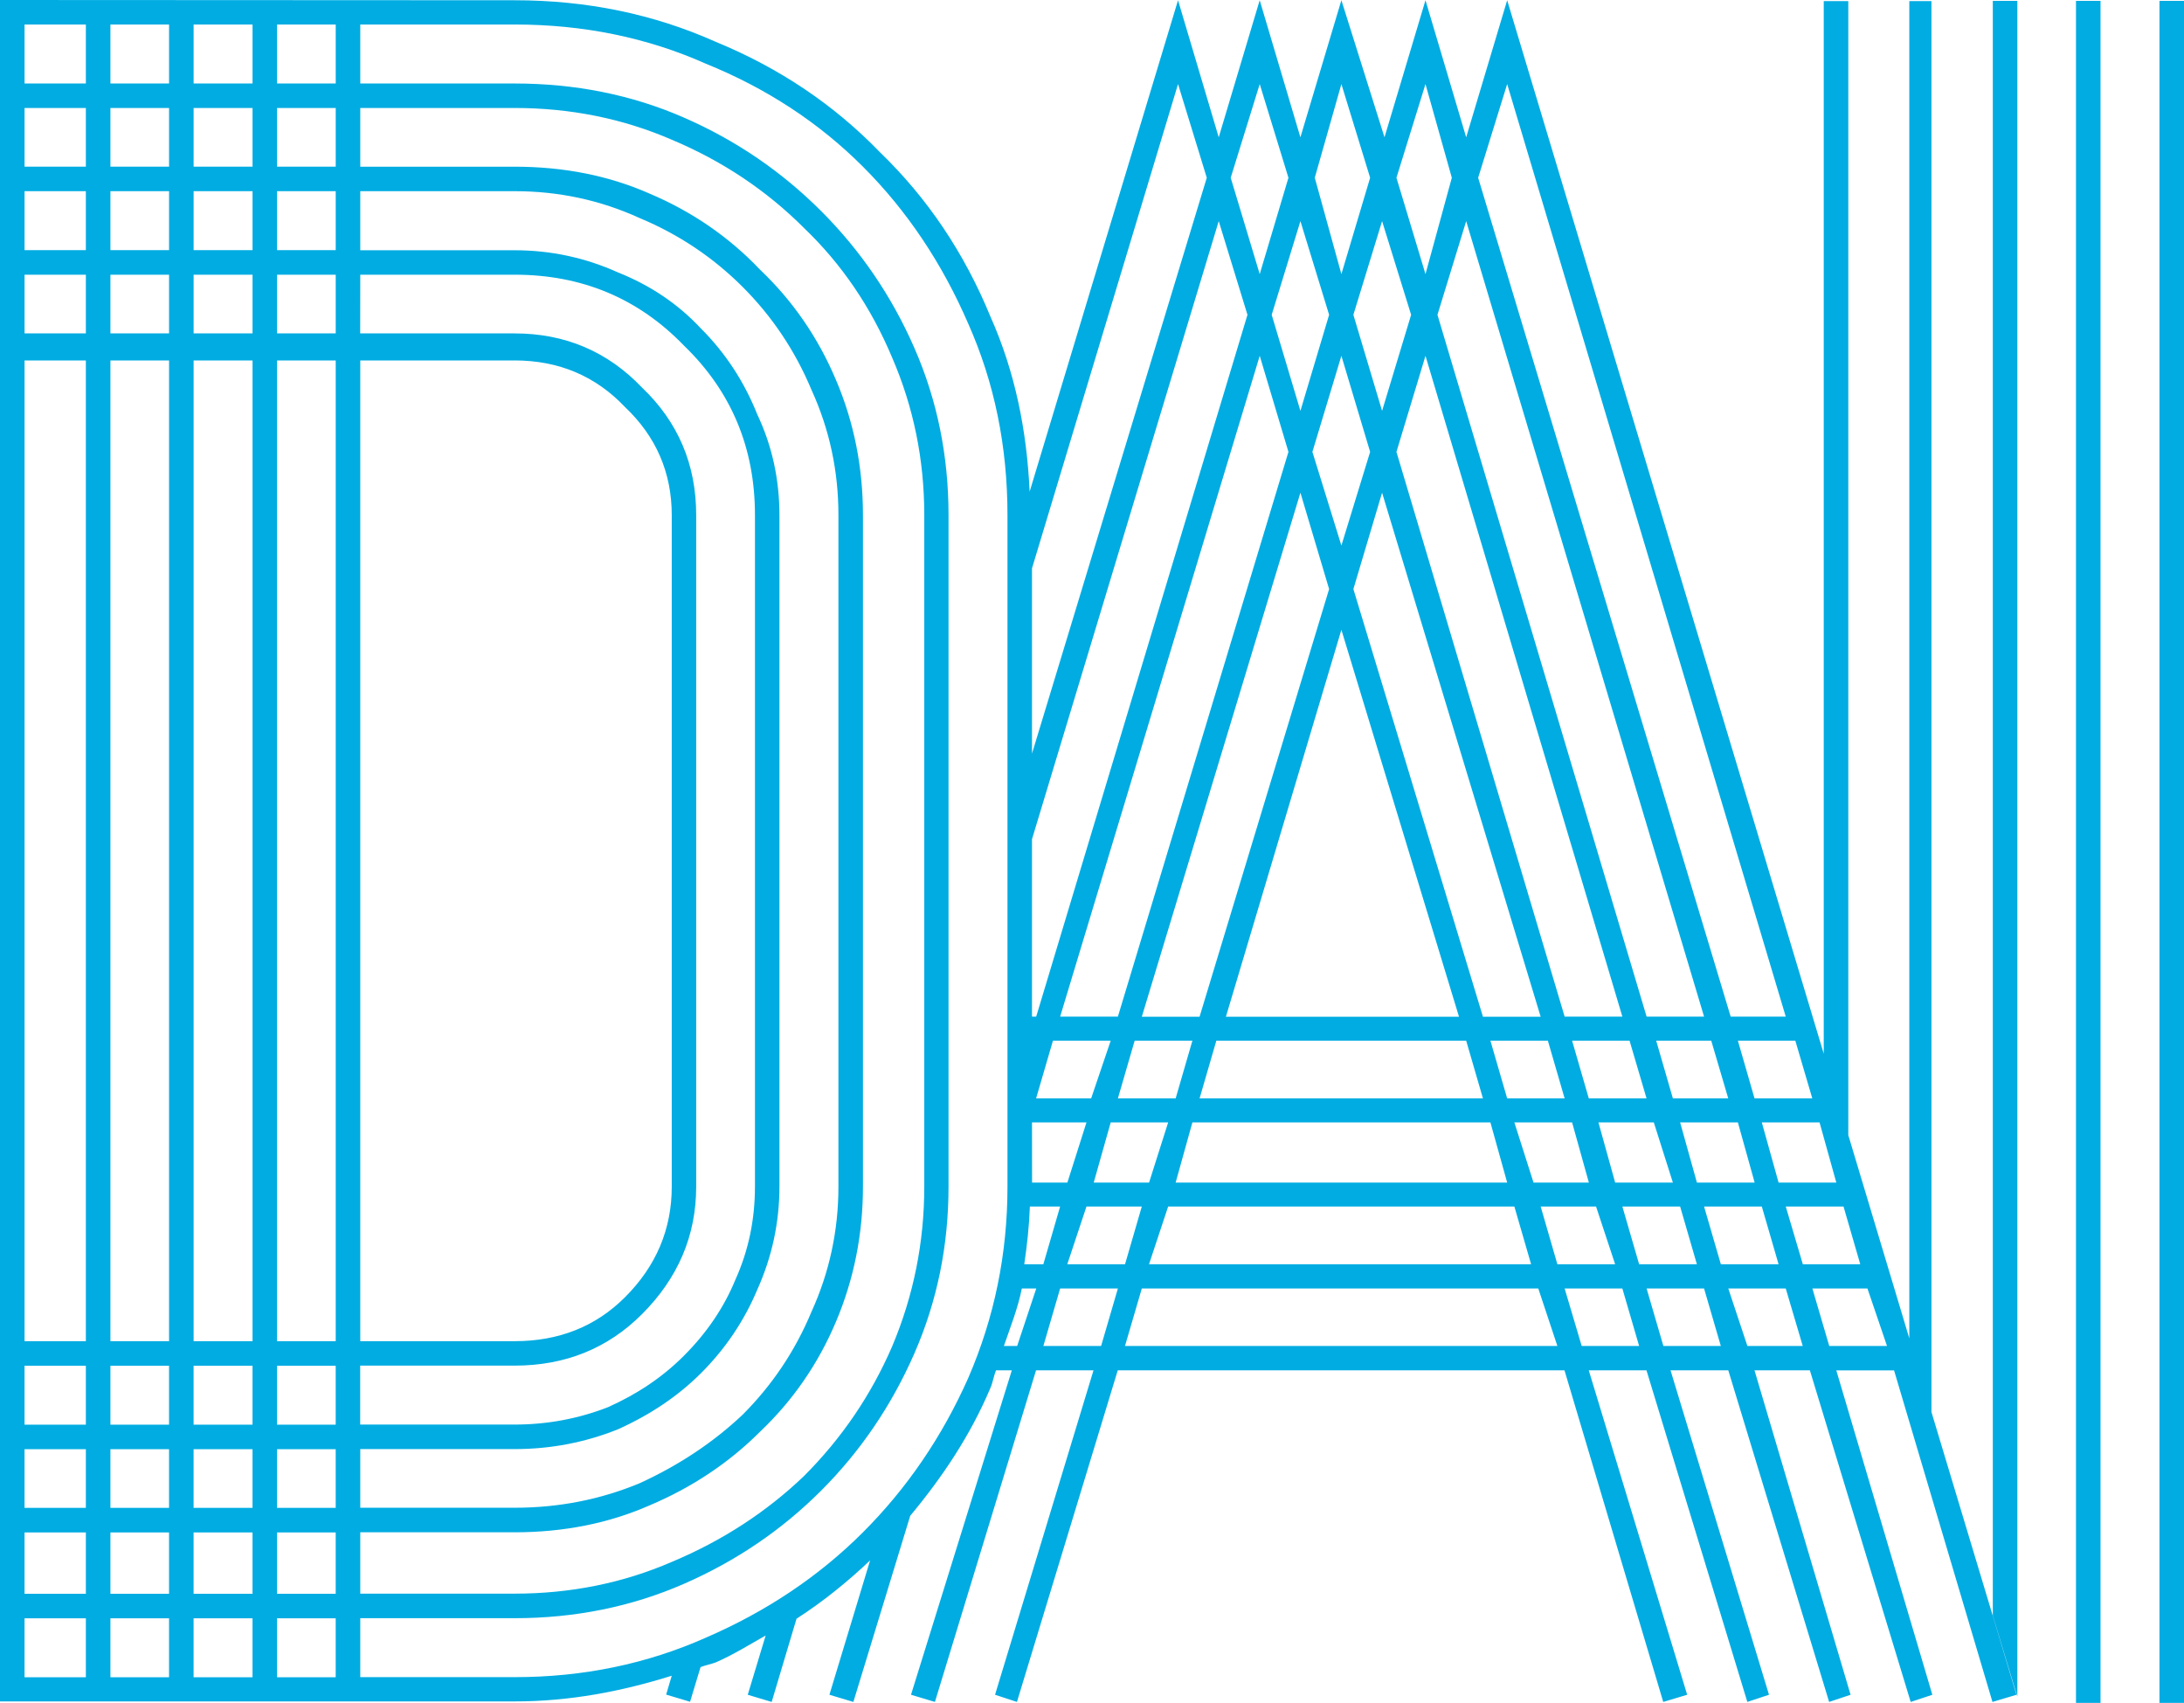
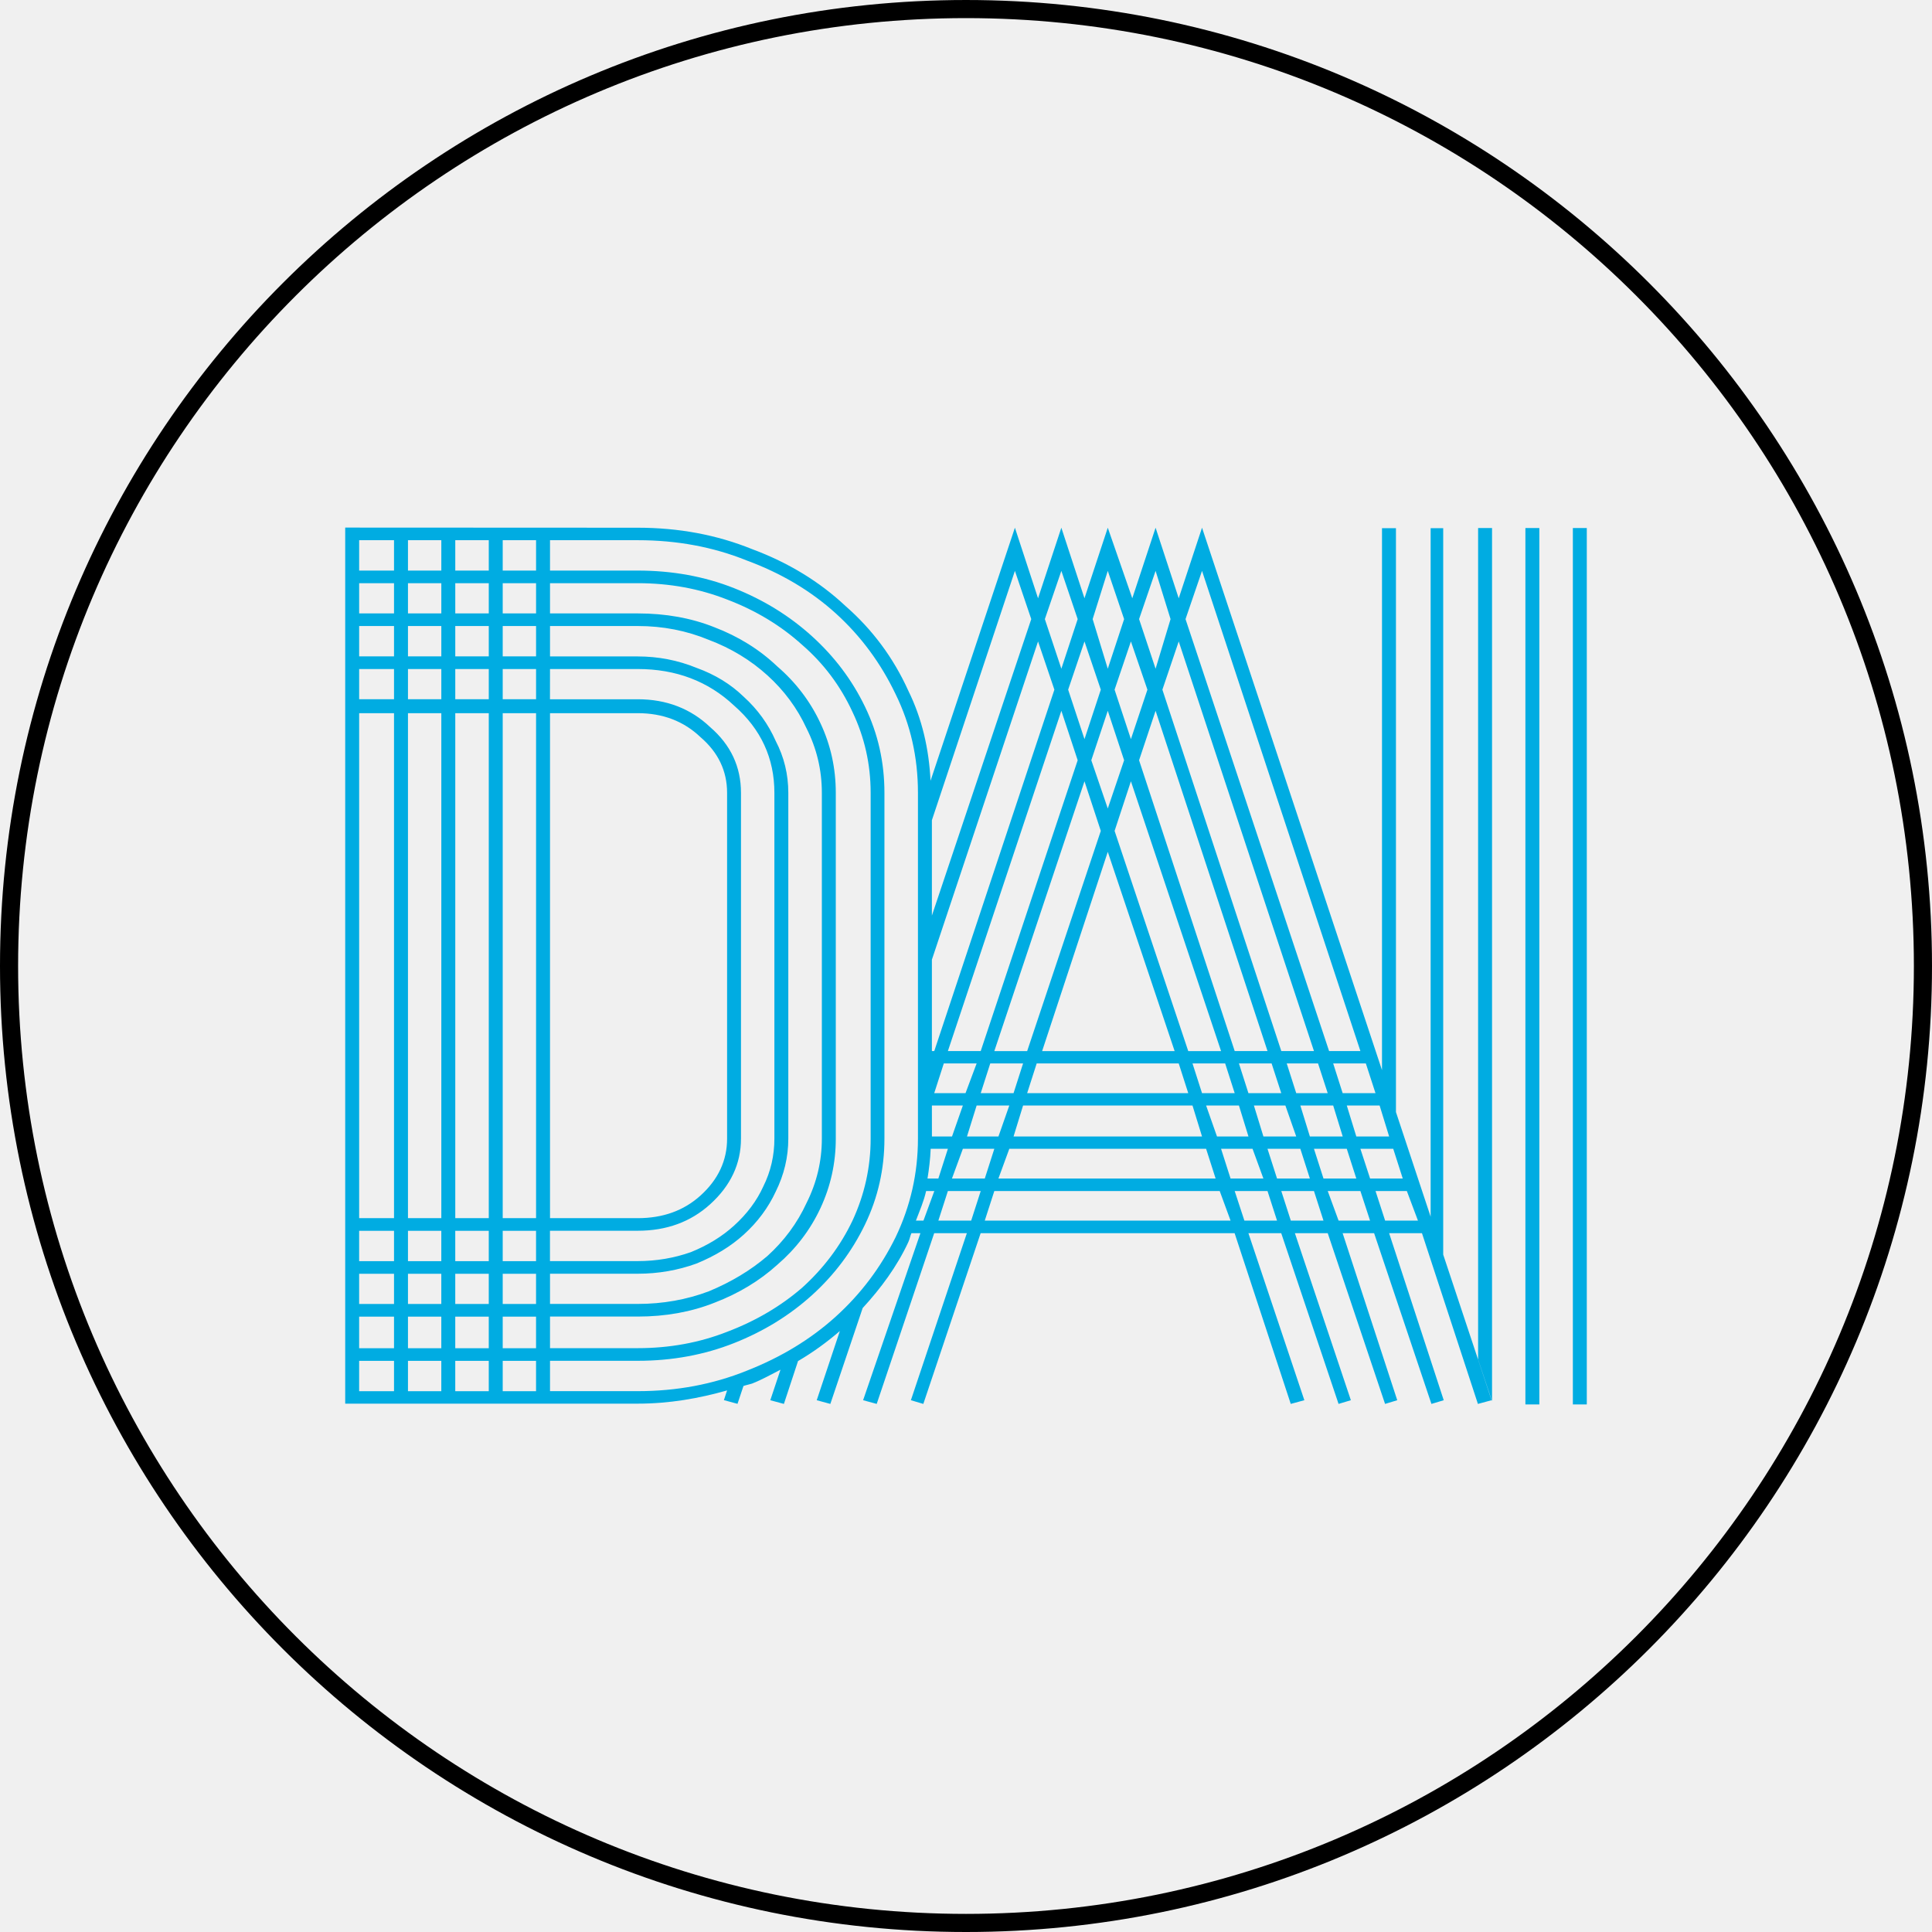
- <svg xmlns="http://www.w3.org/2000/svg" version="1.1" id="svg2" width="533.876" height="416.188" viewBox="0 0 533.876 416.188">
+ <svg xmlns="http://www.w3.org/2000/svg" version="1.1" id="svg2" width="420.126" height="420.126" viewBox="0 0 420.126 420.126">
  <defs id="defs6" />
-   <g id="g10" transform="matrix(1.333333,0,0,1.333333,-123.4213,-565.4893)">
-     <rect style="fill:#ffffff;stroke-width:0.75" id="rect362" width="400.407" height="312.141" x="92.566" y="424.117" />
-     <path d="m 92.566,424.117 v 311.867 h 94.356 c 10.183,0 19.691,-1.859 28.801,-4.711 l -1.028,3.461 4.387,1.313 1.922,-6.356 c 0.898,-0.343 1.879,-0.527 2.773,-0.851 3.289,-1.434 6.145,-3.246 9.164,-4.938 l -3.285,10.864 4.387,1.312 4.555,-15.25 c 4.89,-3.156 9.359,-6.773 13.492,-10.695 l -7.461,24.629 4.391,1.316 10.425,-34.121 c 5.907,-7.102 11.047,-14.758 14.7,-23.426 0.464,-1.062 0.601,-2.187 1.023,-3.234 h 2.902 l -18.484,59.465 4.387,1.316 18.539,-60.785 h 10.535 l -18.051,59.469 4.012,1.316 18.484,-60.781 h 81.903 l 18.105,60.781 4.387,-1.316 -18.043,-59.469 h 10.582 l 18.492,60.785 3.969,-1.316 -18.051,-59.465 h 10.59 l 18.488,60.781 3.93,-1.312 -17.614,-59.469 h 10.153 l 18.484,60.785 3.969,-1.316 -17.609,-59.465 h 10.589 l 18.043,60.781 4.395,-1.316 -4.34,-14.481 -11.246,-37.359 V 424.324 h -4.055 v 245.11 l -11.187,-37.25 v -207.86 h -4.5 v 192.938 l -58.039,-193.102 -7.516,25.125 -7.461,-25.125 -7.515,25.125 -7.903,-25.125 -7.515,25.125 -7.461,-25.125 -7.512,25.125 -7.461,-25.125 -27.207,90.078 c -0.512,-11.242 -2.691,-22.023 -7.188,-32.093 -4.793,-11.68 -11.554,-21.727 -20.246,-30.114 -8.386,-8.683 -18.433,-15.449 -30.113,-20.246 -11.391,-5.094 -23.687,-7.621 -36.871,-7.621 z m 365.356,296.121 4.496,14.867 V 424.281 h -4.496 z m 15.25,-295.957 v 311.977 h 4.496 V 424.281 Z m 15.305,0 v 311.977 h 4.496 V 424.281 Z m -391.411,4.328 h 11.243 v 10.809 H 97.066 Z m 15.743,0 h 10.754 v 10.809 h -10.754 z m 15.254,0 h 10.804 v 10.809 h -10.804 z m 15.3,0 h 10.754 v 10.809 h -10.754 z m 15.254,0 h 28.305 c 12.586,0 24.269,2.387 35.055,7.188 11.086,4.492 20.711,10.781 28.8,18.871 8.09,8.09 14.52,17.715 19.313,28.801 4.793,10.785 7.183,22.472 7.183,35.054 v 123.102 c 0,12.285 -2.386,23.969 -7.183,35.055 -4.793,10.785 -11.223,20.218 -19.313,28.308 -8.089,8.086 -17.714,14.516 -28.8,19.309 -10.786,4.797 -22.469,7.238 -35.055,7.238 H 158.617 V 720.73 h 28.305 c 11.086,0 21.461,-2.113 31.047,-6.304 9.59,-4.196 17.937,-9.875 25.129,-17.063 7.191,-7.187 12.922,-15.593 17.113,-25.179 4.184,-9.586 6.254,-19.77 6.254,-30.555 V 518.523 c 0,-10.785 -2.051,-21.019 -6.254,-30.609 -4.184,-9.586 -9.922,-17.934 -17.113,-25.125 -7.188,-7.187 -15.539,-12.922 -25.129,-17.113 -9.586,-4.192 -19.961,-6.254 -31.047,-6.254 h -28.305 z m 149.926,10.918 5.27,17.172 -32.043,105.547 v -33.957 z m 14.977,0 5.265,17.172 -5.265,17.664 -5.321,-17.664 z m 14.972,0 5.27,17.172 -5.27,17.664 -4.879,-17.664 z m 15.418,0 4.828,17.172 -4.828,17.664 -5.324,-17.664 z m 14.977,0 51.074,170.938 H 409.863 L 363.566,456.699 Z M 97.066,443.91 h 11.243 v 10.754 H 97.066 Z m 15.743,0 h 10.754 v 10.754 h -10.754 z m 15.254,0 h 10.804 v 10.754 h -10.804 z m 15.3,0 h 10.754 v 10.754 h -10.754 z m 15.254,0 h 28.305 c 10.183,0 19.812,1.922 28.801,5.817 9.289,3.902 17.355,9.289 24.25,16.183 6.886,6.594 12.289,14.52 16.179,23.809 3.883,8.992 5.868,18.613 5.868,28.801 v 123.101 c 0,10.192 -1.961,19.953 -5.868,29.238 -3.882,8.993 -9.293,16.918 -16.179,23.809 -6.895,6.594 -14.961,11.852 -24.25,15.746 -8.989,3.895 -18.618,5.816 -28.801,5.816 h -28.305 v -11.246 h 28.305 c 8.988,0 17.254,-1.644 24.738,-4.933 7.789,-3.297 14.551,-7.805 20.246,-13.496 5.992,-5.692 10.641,-12.399 13.934,-20.188 3.289,-7.793 4.937,-16.054 4.937,-24.742 V 518.523 c 0,-8.683 -1.621,-16.953 -4.937,-24.742 -3.285,-7.793 -7.942,-14.547 -13.934,-20.242 -5.691,-5.984 -12.457,-10.637 -20.246,-13.934 -7.484,-3.304 -15.75,-4.933 -24.738,-4.933 h -28.305 z m -61.551,15.25 h 11.243 v 10.809 H 97.066 Z m 15.743,0 h 10.754 v 10.809 h -10.754 z m 15.254,0 h 10.804 v 10.809 h -10.804 z m 15.3,0 h 10.754 v 10.809 h -10.754 z m 15.254,0 h 28.305 c 8.09,0 15.742,1.645 22.93,4.938 7.191,2.992 13.48,7.23 18.875,12.617 5.39,5.394 9.617,11.683 12.617,18.871 3.285,7.187 4.937,14.844 4.937,22.93 v 123.105 c 0,8.086 -1.664,15.738 -4.937,22.93 -2.989,7.187 -7.227,13.476 -12.617,18.871 -5.395,5.094 -11.684,9.266 -18.875,12.562 -7.188,2.993 -14.84,4.5 -22.93,4.5 h -28.305 v -10.75 h 28.305 c 6.59,0 12.933,-1.218 18.926,-3.621 5.992,-2.703 11.054,-6.113 15.25,-10.308 4.496,-4.492 7.918,-9.617 10.312,-15.305 2.688,-5.988 4.055,-12.281 4.055,-18.871 V 518.527 c 0,-6.593 -1.367,-12.742 -4.055,-18.433 -2.39,-5.985 -5.816,-11.25 -10.312,-15.742 -4.184,-4.489 -9.258,-7.922 -15.25,-10.309 -5.993,-2.699 -12.336,-4.055 -18.926,-4.055 h -28.305 z m 157.387,5.488 5.269,17.172 -38.734,128.641 h -0.769 v -32.527 z m 14.976,0 5.262,17.172 -5.262,17.61 -5.265,-17.61 z m 14.973,0 5.324,17.172 -5.324,17.61 -5.265,-17.61 z m 15.418,0 43.613,145.813 H 394.449 L 356.105,481.82 Z m -264.305,9.821 h 11.243 v 10.754 H 97.066 Z m 15.743,0 h 10.754 v 10.754 h -10.754 z m 15.254,0 h 10.804 v 10.754 h -10.804 z m 15.3,0 h 10.754 v 10.754 h -10.754 z m 15.254,0 h 28.305 c 12.285,0 22.66,4.312 31.047,13.004 8.691,8.386 13.008,18.765 13.008,31.047 v 123.101 c 0,5.988 -1.153,11.668 -3.586,17.063 -2.094,5.093 -5.243,9.746 -9.434,13.933 -3.883,3.899 -8.547,7.039 -13.934,9.438 -5.398,2.105 -11.125,3.183 -17.117,3.183 h -28.304 v -10.804 h 28.304 c 9.289,0 17.078,-3.141 23.367,-9.438 6.59,-6.594 9.93,-14.383 9.93,-23.371 V 518.523 c 0,-9.289 -3.332,-17.078 -9.93,-23.367 -6.289,-6.593 -14.078,-9.926 -23.367,-9.926 h -28.304 z m 164.903,14.867 5.265,17.609 -31.269,103.516 H 286.93 Z m 14.972,0 5.27,17.609 -5.27,17.172 -5.316,-17.172 z m 15.418,0 36.094,121.125 H 379.422 L 348.586,506.945 Z m -256.844,0.848 h 11.243 V 669.953 H 97.066 Z m 15.743,0 h 10.754 v 179.769 h -10.754 z m 15.254,0 h 10.804 v 179.769 h -10.804 z m 15.3,0 h 10.754 v 179.769 h -10.754 z m 15.254,0 h 28.305 c 8.09,0 14.851,2.863 20.242,8.554 5.691,5.395 8.559,12.016 8.559,19.805 v 123.102 c 0,7.793 -2.864,14.55 -8.559,20.242 -5.391,5.394 -12.152,8.066 -20.242,8.066 h -28.305 z m 172.363,24.246 5.262,17.664 -23.75,78.39 h -10.59 z m 14.973,0 29.074,96.054 h -10.582 l -23.754,-78.39 z m -7.461,25.125 21.563,70.929 H 317.32 Z m -52.883,75.32 h 10.59 l -3.586,10.582 H 282.52 Z m 14.981,0 h 10.586 l -3.071,10.582 h -10.589 z m 14.976,0 h 45.805 l 3.074,10.582 h -51.953 z m 50.247,0 h 10.535 l 3.074,10.582 h -10.535 z m 14.976,0 h 10.535 l 3.117,10.582 h -10.589 z m 15.418,0 h 10.094 l 3.117,10.582 h -10.152 z m 14.977,0 h 10.531 l 3.113,10.582 h -10.59 z M 281.77,629.852 h 9.988 l -3.5,11.027 h -6.477 z m 14.429,0 h 10.535 l -3.5,11.027 h -10.148 z m 14.977,0 h 54.637 l 3.074,11.027 h -60.782 z m 59.027,0 h 10.586 l 3.074,11.027 h -10.148 z m 15.414,0 h 10.153 l 3.496,11.027 h -10.582 z m 14.977,0 h 10.59 l 3.074,11.027 h -10.586 z m 14.976,0 h 10.586 l 3.074,11.027 h -10.585 z m -134.183,15.414 h 5.539 l -3.074,10.582 h -3.5 c 0.511,-3.469 0.898,-6.973 1.027,-10.582 z m 10.371,0 h 10.144 l -3.074,10.582 h -10.59 z m 14.976,0 h 63.469 l 3.07,10.582 h -70.05 z m 68.293,0 h 10.153 l 3.5,10.582 h -10.59 z m 14.977,0 h 10.59 l 3.074,10.582 h -10.59 z m 14.98,0 h 10.586 l 3.075,10.582 h -10.586 z m 14.977,0 h 10.59 l 3.07,10.582 H 423.09 Z m -140.055,15.031 h 2.645 l -3.5,10.531 h -2.434 c 1.196,-3.484 2.563,-6.902 3.289,-10.531 z m 7.02,0 h 10.59 l -3.075,10.531 h -10.586 z m 14.976,0 h 72.688 l 3.5,10.531 h -79.27 z m 77.52,0 h 10.582 l 3.074,10.531 h -10.531 z m 15.027,0 h 10.535 l 3.071,10.531 h -10.532 z m 14.977,0 h 10.535 l 3.113,10.531 h -10.148 z m 15.418,0 h 10.094 l 3.585,10.531 H 427.934 Z M 97.063,674.449 h 11.246 v 10.809 H 97.063 Z m 15.746,0 h 10.75 v 10.809 h -10.75 z m 15.25,0 h 10.804 v 10.809 h -10.804 z m 15.304,0 h 10.75 v 10.809 h -10.75 z m -46.3,15.305 h 11.246 v 10.754 H 97.063 Z m 15.746,0 h 10.75 v 10.754 h -10.75 z m 15.25,0 h 10.804 v 10.754 h -10.804 z m 15.304,0 h 10.75 v 10.754 h -10.75 z m -46.3,15.254 h 11.246 V 716.25 H 97.063 Z m 15.746,0 h 10.75 v 11.242 h -10.75 z m 15.25,0 h 10.804 v 11.242 h -10.804 z m 15.304,0 h 10.75 v 11.242 h -10.75 z m -46.3,15.742 h 11.246 v 10.809 H 97.063 Z m 15.746,0 h 10.75 v 10.809 h -10.75 z m 15.25,0 h 10.804 v 10.809 h -10.804 z m 15.304,0 h 10.75 v 10.809 h -10.75 z" style="fill:#00ace2;fill-opacity:1;fill-rule:nonzero;stroke:none" id="path116" />
+   <g id="g1" transform="translate(-16.78204,0.927282)">
+     <circle style="display:inline;fill:none;stroke:#000000;stroke-width:3.938;stroke-opacity:1" id="path1" cx="226.845" cy="209.136" r="208.094" />
+     <g id="g10" transform="matrix(0.6742957,0,0,0.6108545,29.43186,-145.2744)">
+       <rect style="display:none;fill:#ffffff;stroke-width:0.75" id="rect362" width="400.407" height="312.141" x="92.566" y="424.117" />
+       <path d="m 92.566,424.117 v 311.867 h 94.356 c 10.183,0 19.691,-1.859 28.801,-4.711 l -1.028,3.461 4.387,1.313 1.922,-6.356 c 0.898,-0.343 1.879,-0.527 2.773,-0.851 3.289,-1.434 6.145,-3.246 9.164,-4.938 l -3.285,10.864 4.387,1.312 4.555,-15.25 c 4.89,-3.156 9.359,-6.773 13.492,-10.695 l -7.461,24.629 4.391,1.316 10.425,-34.121 c 5.907,-7.102 11.047,-14.758 14.7,-23.426 0.464,-1.062 0.601,-2.187 1.023,-3.234 h 2.902 l -18.484,59.465 4.387,1.316 18.539,-60.785 h 10.535 l -18.051,59.469 4.012,1.316 18.484,-60.781 h 81.903 l 18.105,60.781 4.387,-1.316 -18.043,-59.469 h 10.582 l 18.492,60.785 3.969,-1.316 -18.051,-59.465 h 10.59 l 18.488,60.781 3.93,-1.312 -17.614,-59.469 h 10.153 l 18.484,60.785 3.969,-1.316 -17.609,-59.465 h 10.589 l 18.043,60.781 4.395,-1.316 -4.34,-14.481 -11.246,-37.359 V 424.324 h -4.055 v 245.11 l -11.187,-37.25 v -207.86 h -4.5 v 192.938 l -58.039,-193.102 -7.516,25.125 -7.461,-25.125 -7.515,25.125 -7.903,-25.125 -7.515,25.125 -7.461,-25.125 -7.512,25.125 -7.461,-25.125 -27.207,90.078 c -0.512,-11.242 -2.691,-22.023 -7.188,-32.093 -4.793,-11.68 -11.554,-21.727 -20.246,-30.114 -8.386,-8.683 -18.433,-15.449 -30.113,-20.246 -11.391,-5.094 -23.687,-7.621 -36.871,-7.621 z m 365.356,296.121 4.496,14.867 V 424.281 h -4.496 z m 15.25,-295.957 v 311.977 h 4.496 V 424.281 Z m 15.305,0 v 311.977 h 4.496 V 424.281 Z m -391.411,4.328 h 11.243 v 10.809 H 97.066 Z m 15.743,0 h 10.754 v 10.809 h -10.754 z m 15.254,0 h 10.804 v 10.809 h -10.804 z m 15.3,0 h 10.754 v 10.809 h -10.754 z m 15.254,0 h 28.305 c 12.586,0 24.269,2.387 35.055,7.188 11.086,4.492 20.711,10.781 28.8,18.871 8.09,8.09 14.52,17.715 19.313,28.801 4.793,10.785 7.183,22.472 7.183,35.054 v 123.102 c 0,12.285 -2.386,23.969 -7.183,35.055 -4.793,10.785 -11.223,20.218 -19.313,28.308 -8.089,8.086 -17.714,14.516 -28.8,19.309 -10.786,4.797 -22.469,7.238 -35.055,7.238 H 158.617 V 720.73 h 28.305 c 11.086,0 21.461,-2.113 31.047,-6.304 9.59,-4.196 17.937,-9.875 25.129,-17.063 7.191,-7.187 12.922,-15.593 17.113,-25.179 4.184,-9.586 6.254,-19.77 6.254,-30.555 V 518.523 c 0,-10.785 -2.051,-21.019 -6.254,-30.609 -4.184,-9.586 -9.922,-17.934 -17.113,-25.125 -7.188,-7.187 -15.539,-12.922 -25.129,-17.113 -9.586,-4.192 -19.961,-6.254 -31.047,-6.254 h -28.305 z m 149.926,10.918 5.27,17.172 -32.043,105.547 v -33.957 z m 14.977,0 5.265,17.172 -5.265,17.664 -5.321,-17.664 z m 14.972,0 5.27,17.172 -5.27,17.664 -4.879,-17.664 z m 15.418,0 4.828,17.172 -4.828,17.664 -5.324,-17.664 z m 14.977,0 51.074,170.938 H 409.863 L 363.566,456.699 Z M 97.066,443.91 h 11.243 v 10.754 H 97.066 Z m 15.743,0 h 10.754 v 10.754 h -10.754 z m 15.254,0 h 10.804 v 10.754 h -10.804 z m 15.3,0 h 10.754 v 10.754 h -10.754 z m 15.254,0 h 28.305 c 10.183,0 19.812,1.922 28.801,5.817 9.289,3.902 17.355,9.289 24.25,16.183 6.886,6.594 12.289,14.52 16.179,23.809 3.883,8.992 5.868,18.613 5.868,28.801 v 123.101 c 0,10.192 -1.961,19.953 -5.868,29.238 -3.882,8.993 -9.293,16.918 -16.179,23.809 -6.895,6.594 -14.961,11.852 -24.25,15.746 -8.989,3.895 -18.618,5.816 -28.801,5.816 h -28.305 v -11.246 h 28.305 c 8.988,0 17.254,-1.644 24.738,-4.933 7.789,-3.297 14.551,-7.805 20.246,-13.496 5.992,-5.692 10.641,-12.399 13.934,-20.188 3.289,-7.793 4.937,-16.054 4.937,-24.742 V 518.523 c 0,-8.683 -1.621,-16.953 -4.937,-24.742 -3.285,-7.793 -7.942,-14.547 -13.934,-20.242 -5.691,-5.984 -12.457,-10.637 -20.246,-13.934 -7.484,-3.304 -15.75,-4.933 -24.738,-4.933 h -28.305 z m -61.551,15.25 h 11.243 v 10.809 H 97.066 Z m 15.743,0 h 10.754 v 10.809 h -10.754 z m 15.254,0 h 10.804 v 10.809 h -10.804 z m 15.3,0 h 10.754 v 10.809 h -10.754 z m 15.254,0 h 28.305 c 8.09,0 15.742,1.645 22.93,4.938 7.191,2.992 13.48,7.23 18.875,12.617 5.39,5.394 9.617,11.683 12.617,18.871 3.285,7.187 4.937,14.844 4.937,22.93 v 123.105 c 0,8.086 -1.664,15.738 -4.937,22.93 -2.989,7.187 -7.227,13.476 -12.617,18.871 -5.395,5.094 -11.684,9.266 -18.875,12.562 -7.188,2.993 -14.84,4.5 -22.93,4.5 h -28.305 v -10.75 h 28.305 c 6.59,0 12.933,-1.218 18.926,-3.621 5.992,-2.703 11.054,-6.113 15.25,-10.308 4.496,-4.492 7.918,-9.617 10.312,-15.305 2.688,-5.988 4.055,-12.281 4.055,-18.871 V 518.527 c 0,-6.593 -1.367,-12.742 -4.055,-18.433 -2.39,-5.985 -5.816,-11.25 -10.312,-15.742 -4.184,-4.489 -9.258,-7.922 -15.25,-10.309 -5.993,-2.699 -12.336,-4.055 -18.926,-4.055 h -28.305 z m 157.387,5.488 5.269,17.172 -38.734,128.641 h -0.769 v -32.527 z m 14.976,0 5.262,17.172 -5.262,17.61 -5.265,-17.61 z m 14.973,0 5.324,17.172 -5.324,17.61 -5.265,-17.61 z m 15.418,0 43.613,145.813 H 394.449 L 356.105,481.82 Z m -264.305,9.821 h 11.243 v 10.754 H 97.066 Z m 15.743,0 h 10.754 v 10.754 h -10.754 z m 15.254,0 h 10.804 v 10.754 h -10.804 z m 15.3,0 h 10.754 v 10.754 h -10.754 z m 15.254,0 h 28.305 c 12.285,0 22.66,4.312 31.047,13.004 8.691,8.386 13.008,18.765 13.008,31.047 v 123.101 c 0,5.988 -1.153,11.668 -3.586,17.063 -2.094,5.093 -5.243,9.746 -9.434,13.933 -3.883,3.899 -8.547,7.039 -13.934,9.438 -5.398,2.105 -11.125,3.183 -17.117,3.183 h -28.304 v -10.804 h 28.304 c 9.289,0 17.078,-3.141 23.367,-9.438 6.59,-6.594 9.93,-14.383 9.93,-23.371 V 518.523 c 0,-9.289 -3.332,-17.078 -9.93,-23.367 -6.289,-6.593 -14.078,-9.926 -23.367,-9.926 h -28.304 z m 164.903,14.867 5.265,17.609 -31.269,103.516 H 286.93 Z m 14.972,0 5.27,17.609 -5.27,17.172 -5.316,-17.172 z m 15.418,0 36.094,121.125 H 379.422 L 348.586,506.945 Z m -256.844,0.848 h 11.243 V 669.953 H 97.066 Z m 15.743,0 h 10.754 v 179.769 h -10.754 z m 15.254,0 h 10.804 v 179.769 h -10.804 z m 15.3,0 h 10.754 v 179.769 h -10.754 z m 15.254,0 h 28.305 c 8.09,0 14.851,2.863 20.242,8.554 5.691,5.395 8.559,12.016 8.559,19.805 v 123.102 c 0,7.793 -2.864,14.55 -8.559,20.242 -5.391,5.394 -12.152,8.066 -20.242,8.066 h -28.305 z m 172.363,24.246 5.262,17.664 -23.75,78.39 h -10.59 z m 14.973,0 29.074,96.054 h -10.582 l -23.754,-78.39 z m -7.461,25.125 21.563,70.929 H 317.32 Z m -52.883,75.32 h 10.59 l -3.586,10.582 H 282.52 Z m 14.981,0 h 10.586 l -3.071,10.582 h -10.589 z m 14.976,0 h 45.805 l 3.074,10.582 h -51.953 z m 50.247,0 h 10.535 l 3.074,10.582 h -10.535 z m 14.976,0 h 10.535 l 3.117,10.582 h -10.589 z m 15.418,0 h 10.094 l 3.117,10.582 h -10.152 z m 14.977,0 h 10.531 l 3.113,10.582 h -10.59 z M 281.77,629.852 h 9.988 l -3.5,11.027 h -6.477 z m 14.429,0 h 10.535 l -3.5,11.027 h -10.148 z m 14.977,0 h 54.637 l 3.074,11.027 h -60.782 z m 59.027,0 h 10.586 l 3.074,11.027 h -10.148 z m 15.414,0 h 10.153 l 3.496,11.027 h -10.582 z m 14.977,0 h 10.59 l 3.074,11.027 h -10.586 z m 14.976,0 h 10.586 l 3.074,11.027 h -10.585 z m -134.183,15.414 h 5.539 l -3.074,10.582 h -3.5 c 0.511,-3.469 0.898,-6.973 1.027,-10.582 z m 10.371,0 h 10.144 l -3.074,10.582 h -10.59 z m 14.976,0 h 63.469 l 3.07,10.582 h -70.05 z m 68.293,0 h 10.153 l 3.5,10.582 h -10.59 z m 14.977,0 h 10.59 l 3.074,10.582 h -10.59 z m 14.98,0 h 10.586 l 3.075,10.582 h -10.586 z m 14.977,0 h 10.59 l 3.07,10.582 H 423.09 Z m -140.055,15.031 h 2.645 l -3.5,10.531 h -2.434 c 1.196,-3.484 2.563,-6.902 3.289,-10.531 z m 7.02,0 h 10.59 l -3.075,10.531 h -10.586 z m 14.976,0 h 72.688 l 3.5,10.531 h -79.27 z m 77.52,0 h 10.582 l 3.074,10.531 h -10.531 z m 15.027,0 h 10.535 l 3.071,10.531 h -10.532 z m 14.977,0 h 10.535 l 3.113,10.531 h -10.148 z m 15.418,0 h 10.094 l 3.585,10.531 H 427.934 Z M 97.063,674.449 h 11.246 v 10.809 H 97.063 Z m 15.746,0 h 10.75 v 10.809 h -10.75 z m 15.25,0 h 10.804 v 10.809 h -10.804 z m 15.304,0 h 10.75 v 10.809 h -10.75 z m -46.3,15.305 h 11.246 v 10.754 H 97.063 Z m 15.746,0 h 10.75 v 10.754 h -10.75 z m 15.25,0 h 10.804 v 10.754 h -10.804 z m 15.304,0 h 10.75 v 10.754 h -10.75 z m -46.3,15.254 h 11.246 V 716.25 H 97.063 Z m 15.746,0 h 10.75 v 11.242 h -10.75 z m 15.25,0 h 10.804 v 11.242 h -10.804 z m 15.304,0 h 10.75 v 11.242 h -10.75 z m -46.3,15.742 h 11.246 v 10.809 H 97.063 Z m 15.746,0 h 10.75 v 10.809 h -10.75 z m 15.25,0 h 10.804 v 10.809 h -10.804 z m 15.304,0 h 10.75 v 10.809 h -10.75 z" style="fill:#00ace2;fill-opacity:1;fill-rule:nonzero;stroke:none" id="path116" />
+     </g>
  </g>
</svg>
